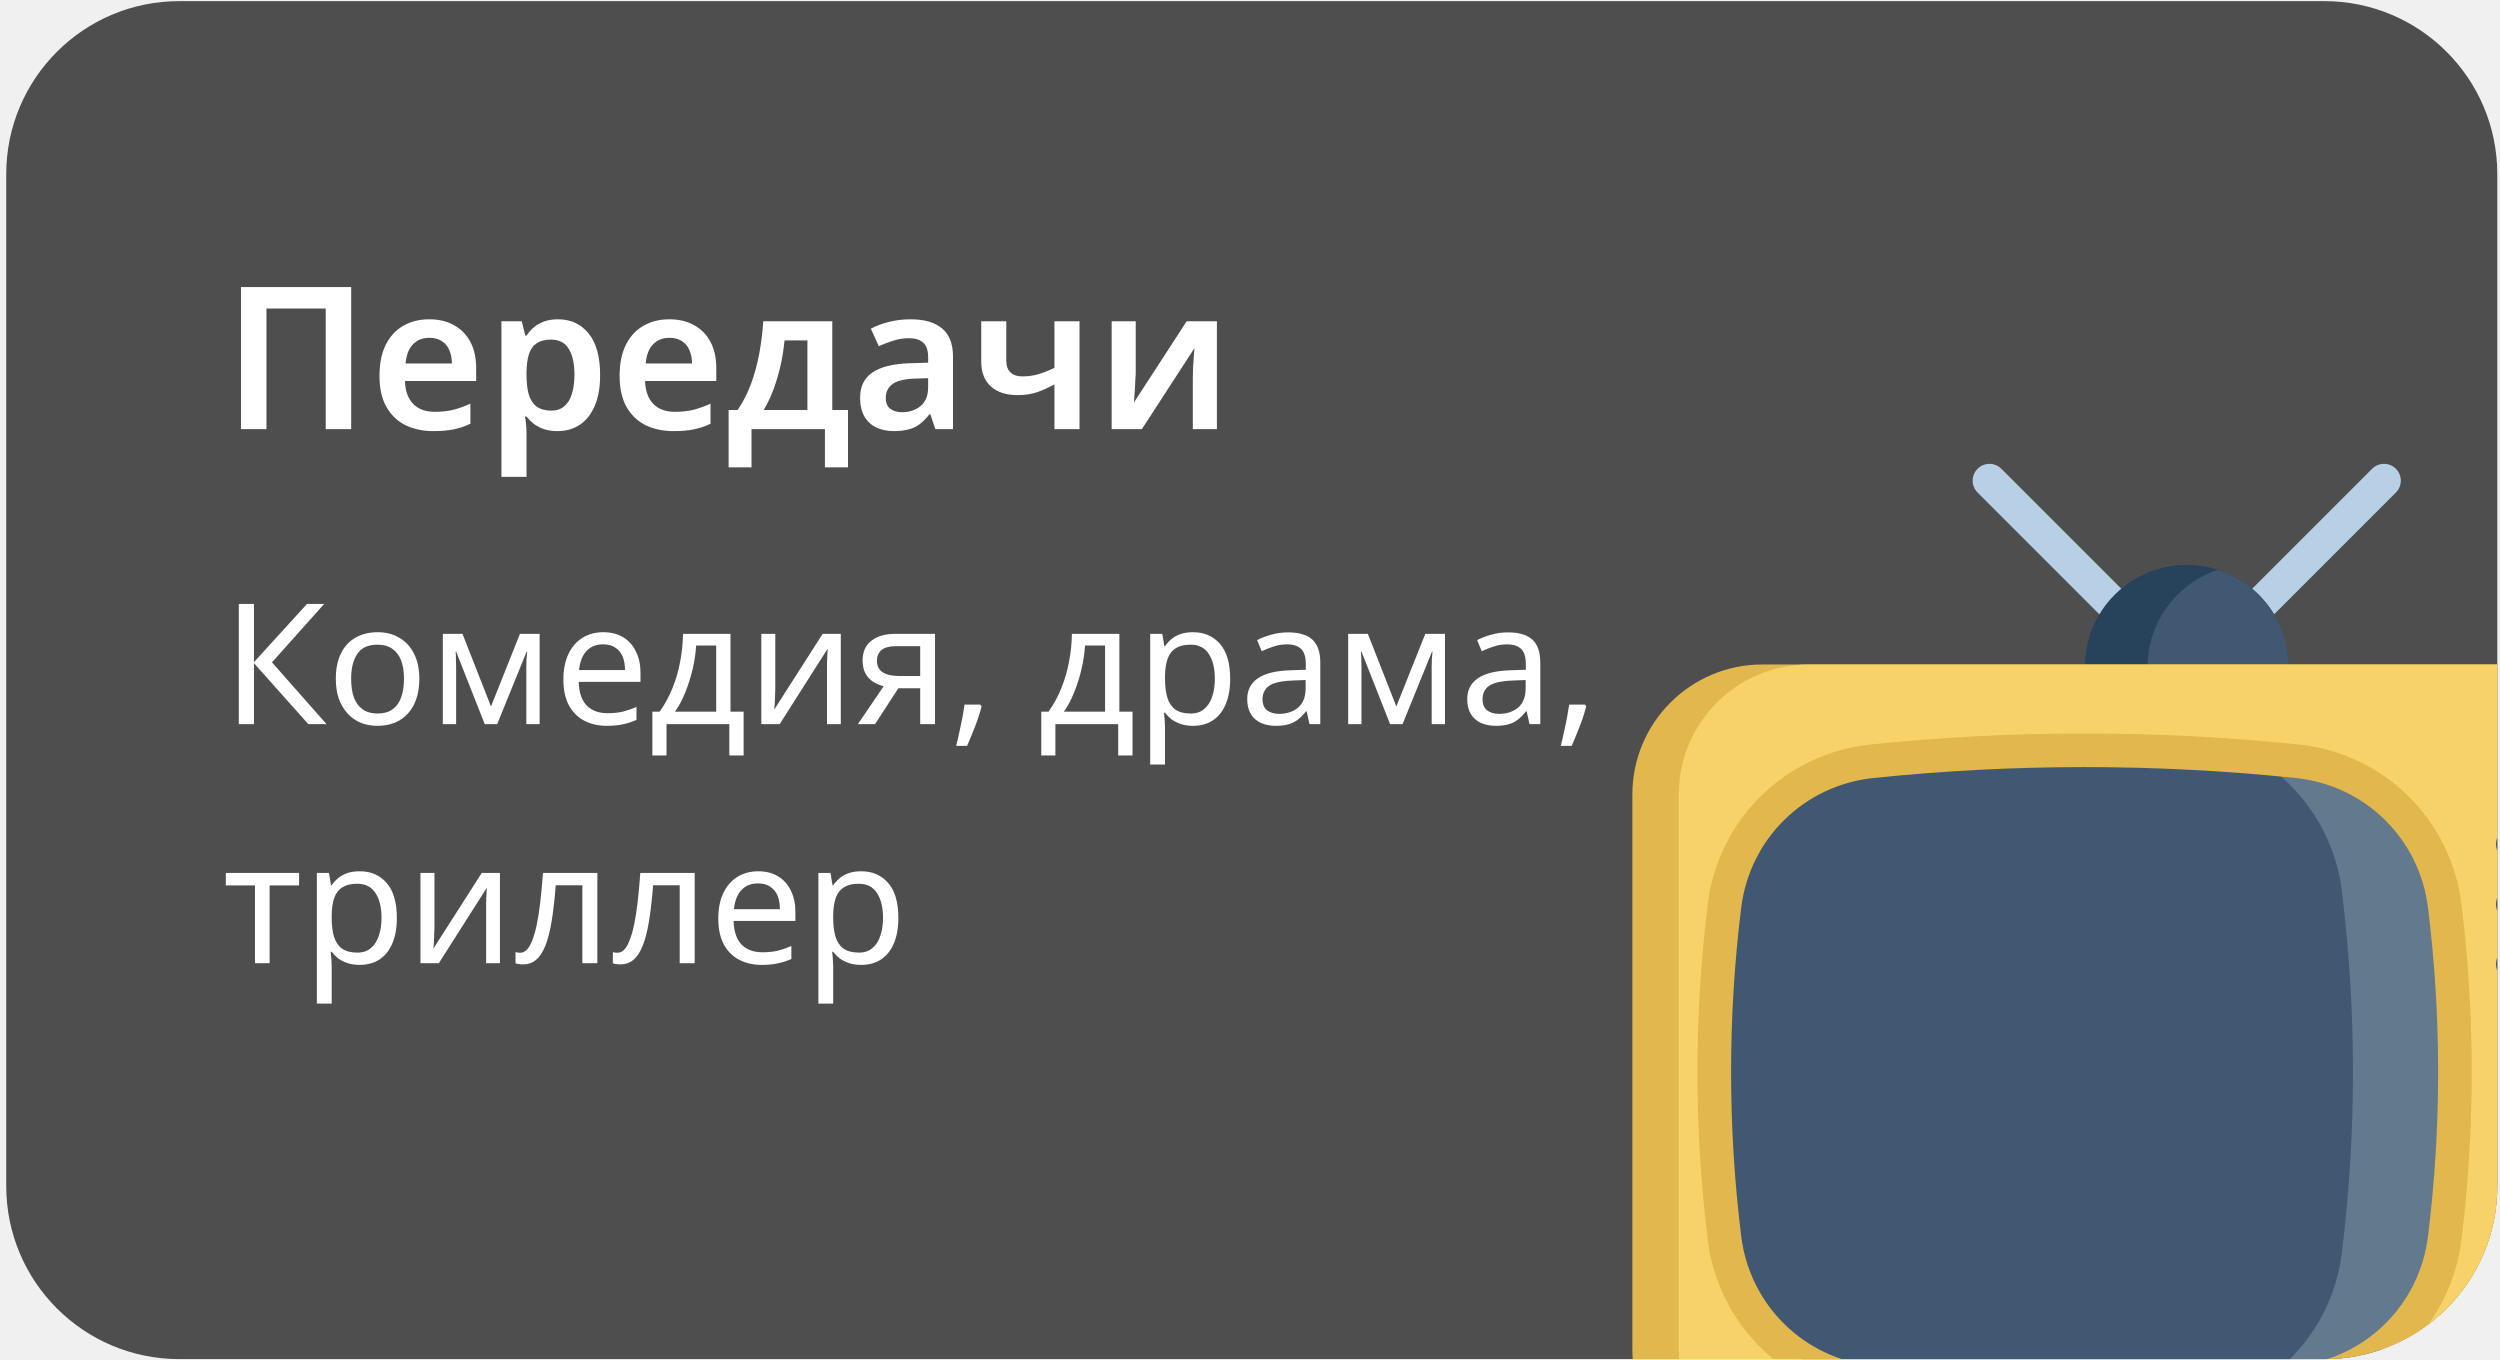
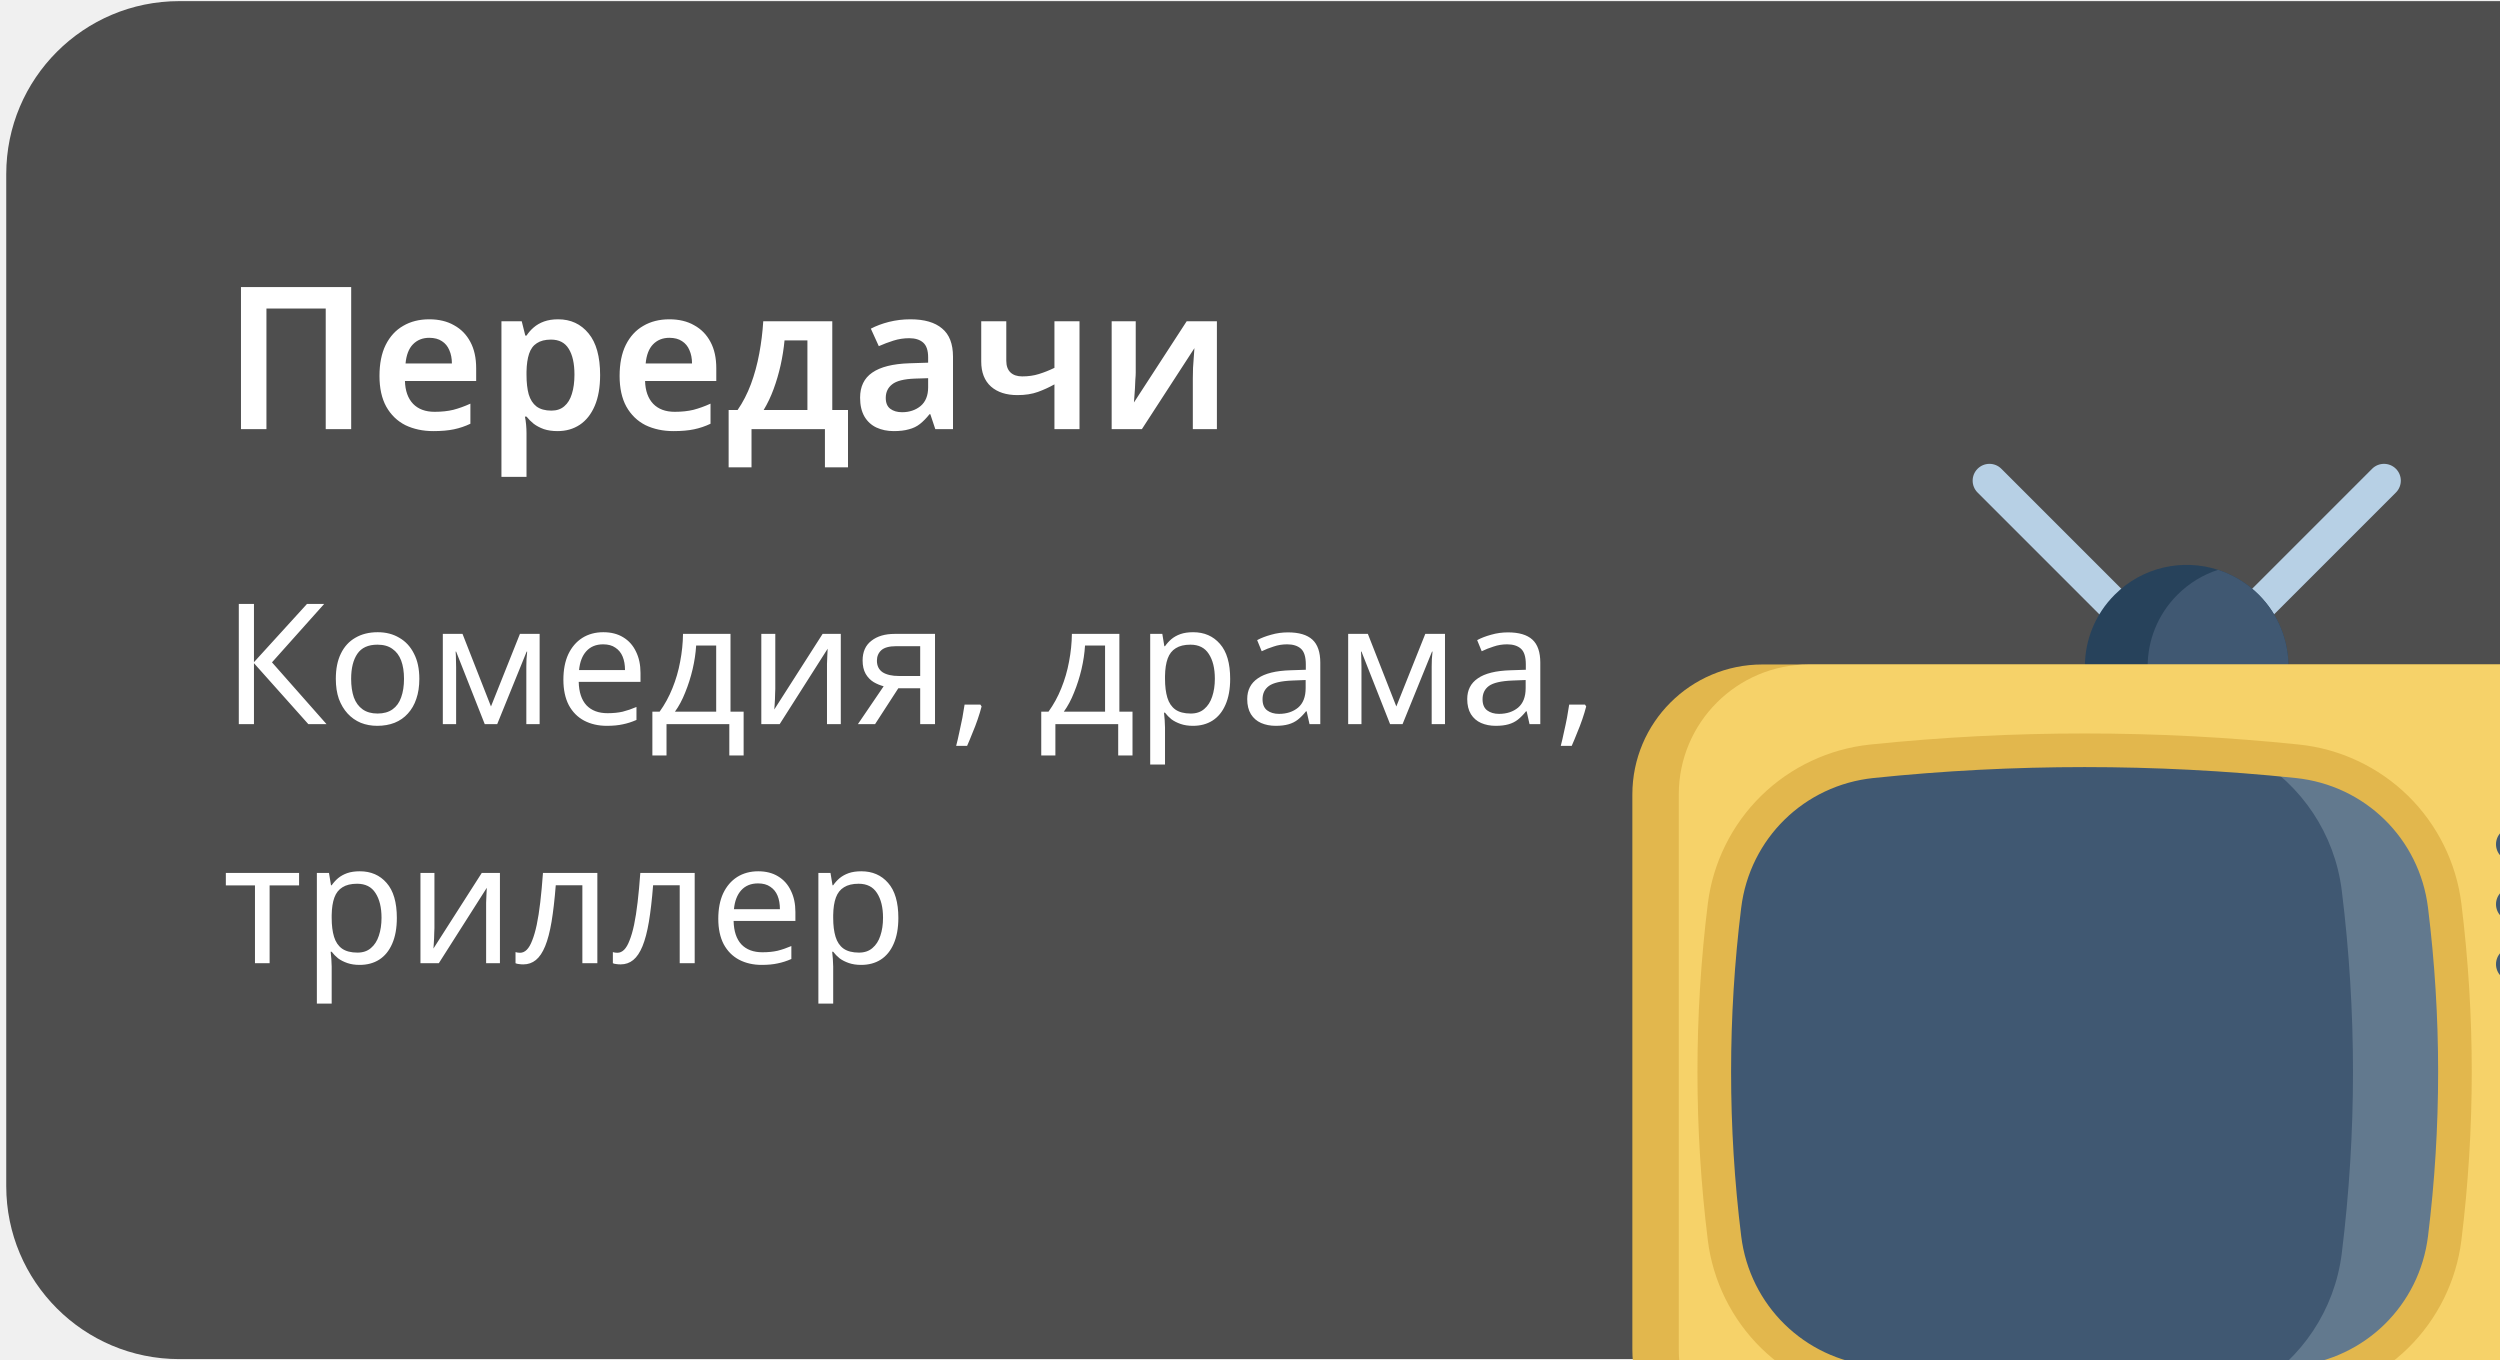
<svg xmlns="http://www.w3.org/2000/svg" width="366" height="199" viewBox="0 0 366 199" fill="none">
  <g clip-path="url(#clip0_109_13790)">
    <rect x="0.914" y="0.166" width="462.193" height="198.806" rx="25.326" fill="url(#paint0_linear_109_13790)" />
    <path d="M35.279 62.823V42.028H51.414V62.823H47.686V45.174H39.007V62.823H35.279ZM62.837 46.746C64.255 46.746 65.468 47.038 66.478 47.62C67.507 48.183 68.303 48.999 68.866 50.067C69.429 51.115 69.711 52.397 69.711 53.911V55.775H59.284C59.323 57.212 59.721 58.328 60.478 59.124C61.236 59.901 62.284 60.289 63.624 60.289C64.653 60.289 65.566 60.192 66.362 59.998C67.177 59.785 68.012 59.484 68.866 59.095V62.037C68.09 62.406 67.284 62.678 66.449 62.852C65.614 63.027 64.614 63.114 63.449 63.114C61.915 63.114 60.546 62.823 59.343 62.241C58.158 61.639 57.226 60.736 56.547 59.532C55.886 58.328 55.556 56.833 55.556 55.047C55.556 53.241 55.857 51.727 56.459 50.504C57.081 49.261 57.935 48.329 59.022 47.708C60.109 47.067 61.381 46.746 62.837 46.746ZM62.837 49.455C61.867 49.455 61.071 49.776 60.449 50.416C59.847 51.038 59.488 51.969 59.372 53.212H66.158C66.158 52.474 66.031 51.824 65.779 51.261C65.546 50.698 65.187 50.261 64.701 49.95C64.216 49.62 63.595 49.455 62.837 49.455ZM81.712 46.746C83.556 46.746 85.042 47.436 86.168 48.814C87.294 50.173 87.857 52.203 87.857 54.901C87.857 56.688 87.595 58.192 87.071 59.416C86.546 60.639 85.818 61.561 84.886 62.182C83.954 62.804 82.867 63.114 81.624 63.114C80.867 63.114 80.197 63.017 79.615 62.823C79.032 62.61 78.537 62.347 78.129 62.037C77.722 61.707 77.372 61.357 77.081 60.988H76.848C76.926 61.338 76.984 61.736 77.023 62.182C77.061 62.61 77.081 63.017 77.081 63.406V69.813H73.411V47.038H76.382L76.906 49.135H77.081C77.372 48.688 77.722 48.29 78.129 47.941C78.557 47.572 79.061 47.281 79.644 47.067C80.246 46.853 80.935 46.746 81.712 46.746ZM80.663 49.717C79.809 49.717 79.12 49.892 78.595 50.242C78.071 50.572 77.693 51.086 77.46 51.785C77.227 52.484 77.1 53.358 77.081 54.406V54.872C77.081 55.998 77.188 56.95 77.401 57.727C77.634 58.503 78.013 59.095 78.537 59.503C79.081 59.911 79.809 60.115 80.722 60.115C81.498 60.115 82.129 59.901 82.615 59.474C83.119 59.047 83.488 58.445 83.721 57.668C83.974 56.872 84.1 55.93 84.1 54.843C84.1 53.212 83.818 51.95 83.255 51.057C82.712 50.164 81.848 49.717 80.663 49.717ZM97.992 46.746C99.409 46.746 100.623 47.038 101.632 47.62C102.661 48.183 103.457 48.999 104.02 50.067C104.583 51.115 104.865 52.397 104.865 53.911V55.775H94.439C94.477 57.212 94.875 58.328 95.633 59.124C96.39 59.901 97.438 60.289 98.778 60.289C99.807 60.289 100.72 60.192 101.516 59.998C102.331 59.785 103.166 59.484 104.02 59.095V62.037C103.244 62.406 102.438 62.678 101.603 62.852C100.768 63.027 99.768 63.114 98.603 63.114C97.069 63.114 95.701 62.823 94.497 62.241C93.312 61.639 92.38 60.736 91.701 59.532C91.041 58.328 90.71 56.833 90.71 55.047C90.71 53.241 91.011 51.727 91.613 50.504C92.235 49.261 93.089 48.329 94.176 47.708C95.264 47.067 96.535 46.746 97.992 46.746ZM97.992 49.455C97.021 49.455 96.225 49.776 95.603 50.416C95.001 51.038 94.642 51.969 94.526 53.212H101.312C101.312 52.474 101.186 51.824 100.933 51.261C100.7 50.698 100.341 50.261 99.856 49.95C99.37 49.62 98.749 49.455 97.992 49.455ZM121.846 47.038V60.027H124.147V68.415H120.769V62.823H110.022V68.415H106.672V60.027H107.983C108.76 58.901 109.41 57.639 109.934 56.241C110.459 54.824 110.866 53.329 111.157 51.756C111.449 50.183 111.643 48.611 111.74 47.038H121.846ZM114.856 49.834C114.74 51.057 114.546 52.28 114.274 53.503C114.002 54.707 113.662 55.862 113.254 56.969C112.847 58.076 112.361 59.095 111.798 60.027H118.206V49.834H114.856ZM133.287 46.746C135.325 46.746 136.869 47.193 137.917 48.086C138.985 48.96 139.519 50.339 139.519 52.222V62.823H136.927L136.199 60.639H136.083C135.636 61.202 135.17 61.678 134.685 62.066C134.219 62.435 133.675 62.697 133.054 62.852C132.452 63.027 131.714 63.114 130.84 63.114C129.908 63.114 129.064 62.94 128.306 62.59C127.569 62.241 126.986 61.707 126.559 60.988C126.132 60.251 125.918 59.328 125.918 58.222C125.918 56.591 126.51 55.367 127.695 54.552C128.899 53.717 130.714 53.261 133.141 53.183L135.879 53.096V52.309C135.879 51.3 135.636 50.581 135.151 50.154C134.665 49.727 133.986 49.513 133.112 49.513C132.316 49.513 131.549 49.63 130.811 49.863C130.073 50.096 129.355 50.368 128.656 50.678L127.491 48.115C128.268 47.708 129.151 47.378 130.141 47.125C131.151 46.873 132.199 46.746 133.287 46.746ZM133.957 55.426C132.345 55.484 131.229 55.765 130.607 56.27C129.986 56.756 129.675 57.416 129.675 58.251C129.675 58.989 129.898 59.523 130.345 59.852C130.792 60.183 131.364 60.348 132.063 60.348C133.131 60.348 134.034 60.047 134.772 59.445C135.51 58.824 135.879 57.911 135.879 56.707V55.367L133.957 55.426ZM147.321 52.804C147.321 53.562 147.525 54.134 147.933 54.523C148.341 54.911 148.914 55.105 149.651 55.105C150.545 55.105 151.36 54.989 152.098 54.756C152.855 54.523 153.612 54.222 154.37 53.853V47.038H158.039V62.823H154.37V56.27C153.612 56.697 152.807 57.066 151.952 57.377C151.098 57.688 150.098 57.843 148.952 57.843C147.321 57.843 146.03 57.425 145.079 56.591C144.127 55.736 143.652 54.513 143.652 52.921V47.038H147.321V52.804ZM166.271 54.552C166.271 54.824 166.252 55.173 166.213 55.6C166.194 56.008 166.174 56.445 166.155 56.911C166.135 57.358 166.106 57.765 166.067 58.134C166.048 58.484 166.029 58.746 166.009 58.921L173.727 47.038H178.154V62.823H174.63V55.397C174.63 54.95 174.64 54.435 174.659 53.853C174.698 53.27 174.737 52.717 174.776 52.193C174.814 51.649 174.844 51.241 174.863 50.97L167.174 62.823H162.747V47.038H166.271V54.552Z" fill="white" />
    <g clip-path="url(#clip1_109_13790)">
      <path d="M309.597 91.169C308.967 91.169 308.337 90.928 307.856 90.447L289.518 72.109C288.556 71.148 288.556 69.589 289.518 68.629C290.479 67.667 292.037 67.667 292.999 68.629L311.338 86.967C312.299 87.927 312.299 89.486 311.338 90.447C310.857 90.928 310.227 91.169 309.597 91.169Z" fill="#B7D0E5" />
      <path d="M330.681 91.169C330.051 91.169 329.421 90.928 328.94 90.447C327.978 89.486 327.978 87.927 328.94 86.967L347.278 68.629C348.24 67.667 349.798 67.667 350.759 68.629C351.721 69.589 351.721 71.148 350.759 72.109L332.421 90.447C331.941 90.928 331.311 91.169 330.681 91.169Z" fill="#B7D0E5" />
      <path d="M335.036 97.608H305.227C305.223 93.791 306.68 89.974 309.594 87.066C313.688 82.969 319.572 81.756 324.728 83.422C326.901 84.125 328.945 85.34 330.671 87.066C333.582 89.974 335.04 93.791 335.036 97.608Z" fill="#27425B" />
      <path d="M335.035 97.608H314.414C314.412 93.791 315.868 89.974 318.783 87.066C320.51 85.34 322.554 84.125 324.727 83.422C326.899 84.125 328.944 85.34 330.67 87.066C333.581 89.974 335.039 93.791 335.035 97.608Z" fill="#405872" />
      <path d="M399.794 116.318V197.55C399.794 208.066 391.268 216.592 380.752 216.592H258.015C247.5 216.592 238.977 208.066 238.977 197.55V116.318C238.977 105.803 247.5 97.279 258.015 97.279H380.752C391.268 97.279 399.794 105.803 399.794 116.318Z" fill="#E2B74D" />
      <path d="M399.794 116.317V197.549C399.794 208.065 391.268 216.591 380.752 216.591H264.816C254.299 216.591 245.773 208.065 245.773 197.549V116.317C245.773 105.802 254.299 97.278 264.816 97.278H380.752C391.268 97.278 399.794 105.802 399.794 116.317Z" fill="#F6D269" />
      <path d="M357.917 181.277C356.531 192.479 347.575 201.252 336.347 202.417C334.24 202.637 332.134 202.833 330.029 203.008C311.368 204.55 292.709 204.354 274.049 202.417C262.824 201.252 253.868 192.479 252.483 181.277C250.474 165.048 250.474 148.818 252.483 132.59C253.868 121.388 262.824 112.615 274.049 111.449C292.709 109.513 311.371 109.317 330.033 110.863C332.136 111.036 334.244 111.23 336.347 111.449C347.575 112.615 356.531 121.388 357.917 132.59C359.925 148.818 359.925 165.048 357.917 181.277Z" fill="#62798E" />
      <path d="M342.836 183.484C341.802 191.826 336.922 198.935 330.029 203.008C311.368 204.551 292.709 204.354 274.049 202.417C262.824 201.253 253.868 192.48 252.483 181.278C250.474 165.049 250.474 148.819 252.483 132.589C253.868 121.388 262.824 112.616 274.049 111.45C292.709 109.514 311.371 109.317 330.033 110.863C336.922 114.936 341.802 122.041 342.836 130.384C345.025 148.084 345.025 165.784 342.836 183.484Z" fill="#405872" />
      <path d="M388.452 126.066H367.877C366.516 126.066 365.414 124.963 365.414 123.605C365.414 122.246 366.516 121.143 367.877 121.143H388.452C389.813 121.143 390.915 122.246 390.915 123.605C390.915 124.963 389.812 126.066 388.452 126.066Z" fill="#405872" />
      <path d="M388.452 134.845H367.877C366.516 134.845 365.414 133.744 365.414 132.384C365.414 131.025 366.516 129.923 367.877 129.923H388.452C389.813 129.923 390.915 131.025 390.915 132.384C390.915 133.744 389.812 134.845 388.452 134.845Z" fill="#405872" />
      <path d="M388.452 143.624H367.877C366.516 143.624 365.414 142.522 365.414 141.162C365.414 139.803 366.516 138.701 367.877 138.701H388.452C389.813 138.701 390.915 139.803 390.915 141.162C390.915 142.522 389.812 143.624 388.452 143.624Z" fill="#405872" />
      <path d="M305.187 206.489C294.693 206.489 284.203 205.948 273.783 204.866C267.802 204.245 262.14 201.582 257.841 197.369C253.54 193.156 250.765 187.549 250.026 181.581C248.002 165.227 248.002 148.642 250.026 132.288C250.765 126.322 253.54 120.713 257.841 116.5C262.14 112.287 267.802 109.624 273.783 109.002C294.621 106.839 315.752 106.839 336.591 109.002C342.572 109.624 348.233 112.286 352.532 116.5C356.833 120.715 359.608 126.322 360.347 132.288C362.371 148.642 362.371 165.227 360.347 181.581C359.608 187.549 356.833 193.156 352.532 197.369C348.233 201.582 342.571 204.245 336.591 204.866C326.173 205.948 315.677 206.489 305.187 206.489ZM254.912 180.976C256.166 191.104 264.136 198.915 274.291 199.969C294.792 202.098 315.582 202.098 336.083 199.969C346.238 198.915 354.208 191.104 355.461 180.976C357.436 165.023 357.436 148.846 355.461 132.893C354.208 122.764 346.238 114.954 336.083 113.899C315.582 111.77 294.792 111.77 274.291 113.899C264.136 114.954 256.166 122.764 254.912 132.893C252.938 148.846 252.938 165.023 254.912 180.976Z" fill="#E2B74D" />
    </g>
    <path d="M47.804 106.015H45.142L37.18 97.091V106.015H34.961V88.414H37.18V96.943L44.945 88.414H47.459L39.818 96.968L47.804 106.015ZM61.391 99.384C61.391 100.485 61.243 101.463 60.947 102.317C60.667 103.155 60.257 103.87 59.714 104.462C59.188 105.053 58.539 105.505 57.767 105.817C57.011 106.113 56.165 106.261 55.228 106.261C54.357 106.261 53.552 106.113 52.812 105.817C52.073 105.505 51.432 105.053 50.889 104.462C50.347 103.87 49.92 103.155 49.608 102.317C49.312 101.463 49.164 100.485 49.164 99.384C49.164 97.921 49.41 96.689 49.904 95.686C50.397 94.667 51.103 93.895 52.023 93.369C52.944 92.827 54.036 92.556 55.302 92.556C56.502 92.556 57.553 92.827 58.457 93.369C59.377 93.895 60.092 94.667 60.602 95.686C61.128 96.689 61.391 97.921 61.391 99.384ZM51.407 99.384C51.407 100.419 51.539 101.323 51.802 102.095C52.081 102.851 52.508 103.435 53.083 103.845C53.659 104.256 54.39 104.462 55.277 104.462C56.165 104.462 56.896 104.256 57.471 103.845C58.046 103.435 58.465 102.851 58.728 102.095C59.008 101.323 59.147 100.419 59.147 99.384C59.147 98.332 59.008 97.436 58.728 96.697C58.449 95.957 58.022 95.39 57.447 94.996C56.888 94.585 56.157 94.38 55.253 94.38C53.905 94.38 52.927 94.823 52.319 95.711C51.711 96.598 51.407 97.823 51.407 99.384ZM79.002 92.802V106.015H77.055V97.584C77.055 97.239 77.063 96.878 77.08 96.5C77.113 96.122 77.145 95.752 77.178 95.39H77.104L72.79 106.015H70.966L66.776 95.39H66.702C66.735 95.752 66.751 96.122 66.751 96.5C66.768 96.878 66.776 97.264 66.776 97.658V106.015H64.829V92.802H67.713L71.879 103.426L76.118 92.802H79.002ZM88.323 92.556C89.456 92.556 90.426 92.802 91.231 93.295C92.053 93.788 92.677 94.487 93.105 95.39C93.548 96.278 93.77 97.321 93.77 98.521V99.827H84.724C84.757 101.323 85.134 102.465 85.858 103.254C86.597 104.026 87.624 104.412 88.939 104.412C89.777 104.412 90.516 104.338 91.157 104.191C91.815 104.026 92.488 103.796 93.179 103.5V105.398C92.505 105.694 91.839 105.908 91.182 106.039C90.525 106.187 89.744 106.261 88.84 106.261C87.591 106.261 86.482 106.006 85.512 105.497C84.559 104.988 83.811 104.232 83.269 103.229C82.743 102.21 82.48 100.97 82.48 99.507C82.48 98.061 82.719 96.82 83.195 95.785C83.688 94.749 84.37 93.952 85.241 93.394C86.129 92.835 87.156 92.556 88.323 92.556ZM88.298 94.33C87.263 94.33 86.441 94.667 85.833 95.341C85.241 95.998 84.888 96.919 84.773 98.102H91.502C91.502 97.346 91.387 96.689 91.157 96.13C90.927 95.571 90.574 95.136 90.097 94.823C89.637 94.495 89.037 94.33 88.298 94.33ZM106.945 92.802V104.191H108.867V110.6H106.772V106.015H97.578V110.6H95.507V104.191H96.567C97.323 103.139 97.947 101.997 98.44 100.764C98.95 99.515 99.328 98.217 99.574 96.869C99.837 95.505 99.977 94.15 99.993 92.802H106.945ZM101.916 94.503C101.85 95.62 101.678 96.779 101.398 97.979C101.119 99.162 100.757 100.296 100.314 101.38C99.886 102.465 99.385 103.402 98.81 104.191H104.849V94.503H101.916ZM113.503 100.863C113.503 101.011 113.495 101.224 113.478 101.504C113.478 101.767 113.47 102.054 113.454 102.366C113.437 102.662 113.421 102.95 113.404 103.229C113.388 103.492 113.372 103.706 113.355 103.87L120.43 92.802H123.092V106.015H121.071V98.225C121.071 97.962 121.071 97.617 121.071 97.19C121.087 96.763 121.103 96.344 121.12 95.933C121.136 95.505 121.153 95.185 121.169 94.971L114.144 106.015H111.457V92.802H113.503V100.863ZM128.11 106.015H125.596L129.367 100.468C128.858 100.337 128.365 100.131 127.888 99.852C127.412 99.556 127.026 99.154 126.73 98.644C126.434 98.118 126.286 97.469 126.286 96.697C126.286 95.431 126.713 94.47 127.568 93.813C128.422 93.139 129.556 92.802 130.97 92.802H136.886V106.015H134.716V100.764H131.512L128.11 106.015ZM128.381 96.722C128.381 97.477 128.661 98.044 129.219 98.422C129.795 98.784 130.592 98.965 131.611 98.965H134.716V94.602H131.191C130.189 94.602 129.466 94.799 129.022 95.193C128.595 95.588 128.381 96.097 128.381 96.722ZM143.704 103.426C143.556 104.002 143.367 104.626 143.137 105.3C142.907 105.974 142.652 106.639 142.373 107.296C142.11 107.97 141.847 108.603 141.584 109.195H139.982C140.146 108.57 140.302 107.896 140.45 107.173C140.614 106.467 140.762 105.768 140.894 105.078C141.025 104.371 141.132 103.73 141.214 103.155H143.531L143.704 103.426ZM163.876 92.802V104.191H165.799V110.6H163.704V106.015H154.509V110.6H152.439V104.191H153.498C154.254 103.139 154.879 101.997 155.372 100.764C155.881 99.515 156.259 98.217 156.506 96.869C156.769 95.505 156.908 94.15 156.925 92.802H163.876ZM158.848 94.503C158.782 95.62 158.609 96.779 158.33 97.979C158.051 99.162 157.689 100.296 157.245 101.38C156.818 102.465 156.317 103.402 155.742 104.191H161.781V94.503H158.848ZM174.674 92.556C176.301 92.556 177.608 93.123 178.594 94.257C179.596 95.39 180.097 97.1 180.097 99.384C180.097 100.879 179.867 102.145 179.407 103.18C178.964 104.199 178.331 104.971 177.509 105.497C176.704 106.006 175.751 106.261 174.65 106.261C173.976 106.261 173.376 106.171 172.85 105.99C172.324 105.809 171.873 105.579 171.495 105.3C171.133 105.004 170.821 104.684 170.558 104.338H170.41C170.443 104.618 170.476 104.971 170.509 105.398C170.541 105.826 170.558 106.195 170.558 106.508V111.931H168.389V92.802H170.163L170.459 94.602H170.558C170.821 94.224 171.133 93.879 171.495 93.566C171.873 93.254 172.316 93.007 172.826 92.827C173.352 92.646 173.968 92.556 174.674 92.556ZM174.28 94.38C173.393 94.38 172.678 94.552 172.135 94.897C171.593 95.226 171.199 95.727 170.952 96.401C170.706 97.075 170.574 97.929 170.558 98.965V99.384C170.558 100.468 170.673 101.389 170.903 102.145C171.133 102.9 171.519 103.476 172.061 103.87C172.62 104.264 173.376 104.462 174.329 104.462C175.135 104.462 175.792 104.24 176.301 103.796C176.827 103.352 177.213 102.753 177.46 101.997C177.723 101.224 177.854 100.345 177.854 99.359C177.854 97.847 177.559 96.639 176.967 95.736C176.392 94.832 175.496 94.38 174.28 94.38ZM188.558 92.58C190.169 92.58 191.36 92.934 192.133 93.64C192.905 94.347 193.291 95.472 193.291 97.017V106.015H191.714L191.294 104.141H191.196C190.818 104.618 190.424 105.02 190.013 105.349C189.618 105.661 189.158 105.891 188.632 106.039C188.123 106.187 187.498 106.261 186.759 106.261C185.97 106.261 185.255 106.121 184.614 105.842C183.99 105.563 183.497 105.135 183.135 104.56C182.774 103.969 182.593 103.229 182.593 102.342C182.593 101.027 183.111 100.016 184.146 99.31C185.181 98.587 186.775 98.192 188.928 98.127L191.171 98.053V97.264C191.171 96.163 190.933 95.399 190.456 94.971C189.98 94.544 189.306 94.33 188.435 94.33C187.745 94.33 187.087 94.437 186.463 94.651C185.839 94.848 185.255 95.078 184.713 95.341L184.047 93.714C184.622 93.402 185.304 93.139 186.093 92.925C186.882 92.695 187.704 92.58 188.558 92.58ZM189.199 99.63C187.556 99.696 186.414 99.959 185.773 100.419C185.148 100.879 184.836 101.528 184.836 102.366C184.836 103.106 185.058 103.648 185.502 103.993C185.962 104.338 186.545 104.511 187.252 104.511C188.369 104.511 189.298 104.207 190.037 103.599C190.777 102.974 191.147 102.021 191.147 100.739V99.556L189.199 99.63ZM211.546 92.802V106.015H209.598V97.584C209.598 97.239 209.607 96.878 209.623 96.5C209.656 96.122 209.689 95.752 209.722 95.39H209.648L205.334 106.015H203.51L199.319 95.39H199.245C199.278 95.752 199.295 96.122 199.295 96.5C199.311 96.878 199.319 97.264 199.319 97.658V106.015H197.372V92.802H200.256L204.422 103.426L208.662 92.802H211.546ZM220.767 92.58C222.378 92.58 223.569 92.934 224.342 93.64C225.114 94.347 225.5 95.472 225.5 97.017V106.015H223.923L223.504 104.141H223.405C223.027 104.618 222.633 105.02 222.222 105.349C221.827 105.661 221.367 105.891 220.841 106.039C220.332 106.187 219.707 106.261 218.968 106.261C218.179 106.261 217.464 106.121 216.823 105.842C216.199 105.563 215.706 105.135 215.344 104.56C214.983 103.969 214.802 103.229 214.802 102.342C214.802 101.027 215.32 100.016 216.355 99.31C217.39 98.587 218.984 98.192 221.137 98.127L223.38 98.053V97.264C223.38 96.163 223.142 95.399 222.665 94.971C222.189 94.544 221.515 94.33 220.644 94.33C219.954 94.33 219.297 94.437 218.672 94.651C218.048 94.848 217.464 95.078 216.922 95.341L216.256 93.714C216.832 93.402 217.514 93.139 218.302 92.925C219.091 92.695 219.913 92.58 220.767 92.58ZM221.408 99.63C219.765 99.696 218.623 99.959 217.982 100.419C217.357 100.879 217.045 101.528 217.045 102.366C217.045 103.106 217.267 103.648 217.711 103.993C218.171 104.338 218.754 104.511 219.461 104.511C220.578 104.511 221.507 104.207 222.246 103.599C222.986 102.974 223.356 102.021 223.356 100.739V99.556L221.408 99.63ZM232.219 103.426C232.071 104.002 231.882 104.626 231.652 105.3C231.422 105.974 231.167 106.639 230.887 107.296C230.625 107.97 230.362 108.603 230.099 109.195H228.496C228.661 108.57 228.817 107.896 228.965 107.173C229.129 106.467 229.277 105.768 229.408 105.078C229.54 104.371 229.647 103.73 229.729 103.155H232.046L232.219 103.426ZM43.786 129.626H39.472V141.015H37.328V129.626H33.063V127.802H43.786V129.626ZM52.675 127.556C54.302 127.556 55.608 128.123 56.594 129.256C57.597 130.39 58.098 132.099 58.098 134.384C58.098 135.879 57.868 137.145 57.408 138.18C56.964 139.199 56.331 139.971 55.51 140.497C54.704 141.006 53.751 141.261 52.65 141.261C51.976 141.261 51.377 141.171 50.851 140.99C50.325 140.809 49.873 140.579 49.495 140.3C49.133 140.004 48.821 139.684 48.558 139.338H48.41C48.443 139.618 48.476 139.971 48.509 140.398C48.542 140.826 48.558 141.195 48.558 141.508V146.931H46.389V127.802H48.164L48.459 129.602H48.558C48.821 129.224 49.133 128.878 49.495 128.566C49.873 128.254 50.316 128.008 50.826 127.827C51.352 127.646 51.968 127.556 52.675 127.556ZM52.28 129.38C51.393 129.38 50.678 129.552 50.136 129.897C49.593 130.226 49.199 130.727 48.953 131.401C48.706 132.075 48.575 132.929 48.558 133.965V134.384C48.558 135.468 48.673 136.389 48.903 137.145C49.133 137.9 49.52 138.476 50.062 138.87C50.621 139.264 51.377 139.462 52.33 139.462C53.135 139.462 53.792 139.24 54.302 138.796C54.828 138.352 55.214 137.753 55.46 136.997C55.723 136.224 55.855 135.345 55.855 134.359C55.855 132.847 55.559 131.639 54.967 130.735C54.392 129.832 53.496 129.38 52.28 129.38ZM63.601 135.863C63.601 136.011 63.592 136.224 63.576 136.504C63.576 136.767 63.568 137.054 63.551 137.366C63.535 137.662 63.518 137.95 63.502 138.229C63.486 138.492 63.469 138.706 63.453 138.87L70.527 127.802H73.19V141.015H71.168V133.225C71.168 132.962 71.168 132.617 71.168 132.19C71.185 131.763 71.201 131.344 71.218 130.933C71.234 130.505 71.25 130.185 71.267 129.971L64.242 141.015H61.555V127.802H63.601V135.863ZM87.452 141.015H85.258V129.602H81.363C81.199 131.689 80.993 133.472 80.747 134.951C80.5 136.413 80.188 137.605 79.81 138.525C79.432 139.445 78.98 140.119 78.454 140.546C77.928 140.974 77.312 141.187 76.606 141.187C76.392 141.187 76.178 141.171 75.965 141.138C75.767 141.121 75.603 141.08 75.472 141.015V139.388C75.57 139.421 75.677 139.445 75.792 139.462C75.907 139.478 76.022 139.486 76.137 139.486C76.499 139.486 76.827 139.338 77.123 139.043C77.419 138.747 77.682 138.295 77.912 137.687C78.159 137.079 78.38 136.315 78.578 135.394C78.775 134.458 78.947 133.357 79.095 132.091C79.243 130.826 79.375 129.396 79.49 127.802H87.452V141.015ZM101.703 141.015H99.509V129.602H95.614C95.45 131.689 95.244 133.472 94.998 134.951C94.751 136.413 94.439 137.605 94.061 138.525C93.683 139.445 93.231 140.119 92.705 140.546C92.179 140.974 91.563 141.187 90.856 141.187C90.643 141.187 90.429 141.171 90.216 141.138C90.018 141.121 89.854 141.08 89.723 141.015V139.388C89.821 139.421 89.928 139.445 90.043 139.462C90.158 139.478 90.273 139.486 90.388 139.486C90.75 139.486 91.078 139.338 91.374 139.043C91.67 138.747 91.933 138.295 92.163 137.687C92.409 137.079 92.631 136.315 92.829 135.394C93.026 134.458 93.198 133.357 93.346 132.091C93.494 130.826 93.626 129.396 93.741 127.802H101.703V141.015ZM110.999 127.556C112.133 127.556 113.102 127.802 113.908 128.295C114.729 128.788 115.354 129.487 115.781 130.39C116.225 131.278 116.447 132.321 116.447 133.521V134.827H107.4C107.433 136.323 107.811 137.465 108.534 138.254C109.273 139.026 110.3 139.412 111.615 139.412C112.453 139.412 113.193 139.338 113.834 139.191C114.491 139.026 115.165 138.796 115.855 138.5V140.398C115.181 140.694 114.516 140.908 113.858 141.039C113.201 141.187 112.42 141.261 111.517 141.261C110.268 141.261 109.158 141.006 108.189 140.497C107.236 139.988 106.488 139.232 105.946 138.229C105.42 137.21 105.157 135.97 105.157 134.507C105.157 133.061 105.395 131.82 105.872 130.785C106.365 129.749 107.047 128.952 107.918 128.394C108.805 127.835 109.832 127.556 110.999 127.556ZM110.974 129.33C109.939 129.33 109.117 129.667 108.509 130.341C107.918 130.998 107.564 131.919 107.449 133.102H114.179C114.179 132.346 114.064 131.689 113.834 131.13C113.604 130.571 113.25 130.136 112.774 129.823C112.314 129.495 111.714 129.33 110.974 129.33ZM126.096 127.556C127.723 127.556 129.029 128.123 130.015 129.256C131.018 130.39 131.519 132.099 131.519 134.384C131.519 135.879 131.289 137.145 130.829 138.18C130.385 139.199 129.752 139.971 128.931 140.497C128.126 141.006 127.172 141.261 126.071 141.261C125.398 141.261 124.798 141.171 124.272 140.99C123.746 140.809 123.294 140.579 122.916 140.3C122.555 140.004 122.242 139.684 121.979 139.338H121.832C121.864 139.618 121.897 139.971 121.93 140.398C121.963 140.826 121.979 141.195 121.979 141.508V146.931H119.81V127.802H121.585L121.881 129.602H121.979C122.242 129.224 122.555 128.878 122.916 128.566C123.294 128.254 123.738 128.008 124.247 127.827C124.773 127.646 125.389 127.556 126.096 127.556ZM125.702 129.38C124.814 129.38 124.099 129.552 123.557 129.897C123.015 130.226 122.62 130.727 122.374 131.401C122.127 132.075 121.996 132.929 121.979 133.965V134.384C121.979 135.468 122.094 136.389 122.325 137.145C122.555 137.9 122.941 138.476 123.483 138.87C124.042 139.264 124.798 139.462 125.751 139.462C126.556 139.462 127.213 139.24 127.723 138.796C128.249 138.352 128.635 137.753 128.882 136.997C129.144 136.224 129.276 135.345 129.276 134.359C129.276 132.847 128.98 131.639 128.388 130.735C127.813 129.832 126.918 129.38 125.702 129.38Z" fill="white" />
  </g>
  <defs>
    <linearGradient id="paint0_linear_109_13790" x1="419.969" y1="-8.118" x2="105.51" y2="278.954" gradientUnits="userSpaceOnUse">
      <stop stop-color="#4E4E4E" />
      <stop offset="1" stop-color="#4E4E4E" />
    </linearGradient>
-     <clipPath id="clip0_109_13790">
+     <clippath id="clip0_109_13790">
      <rect x="0.914" y="0.166" width="364.689" height="198.806" rx="25.326" fill="white" />
-     </clipPath>
-     <clipPath id="clip1_109_13790">
+     </clippath>
+     <clippath id="clip1_109_13790">
      <rect width="160.818" height="160.818" fill="white" transform="translate(238.977 67.2793)" />
-     </clipPath>
+     </clippath>
  </defs>
</svg>
